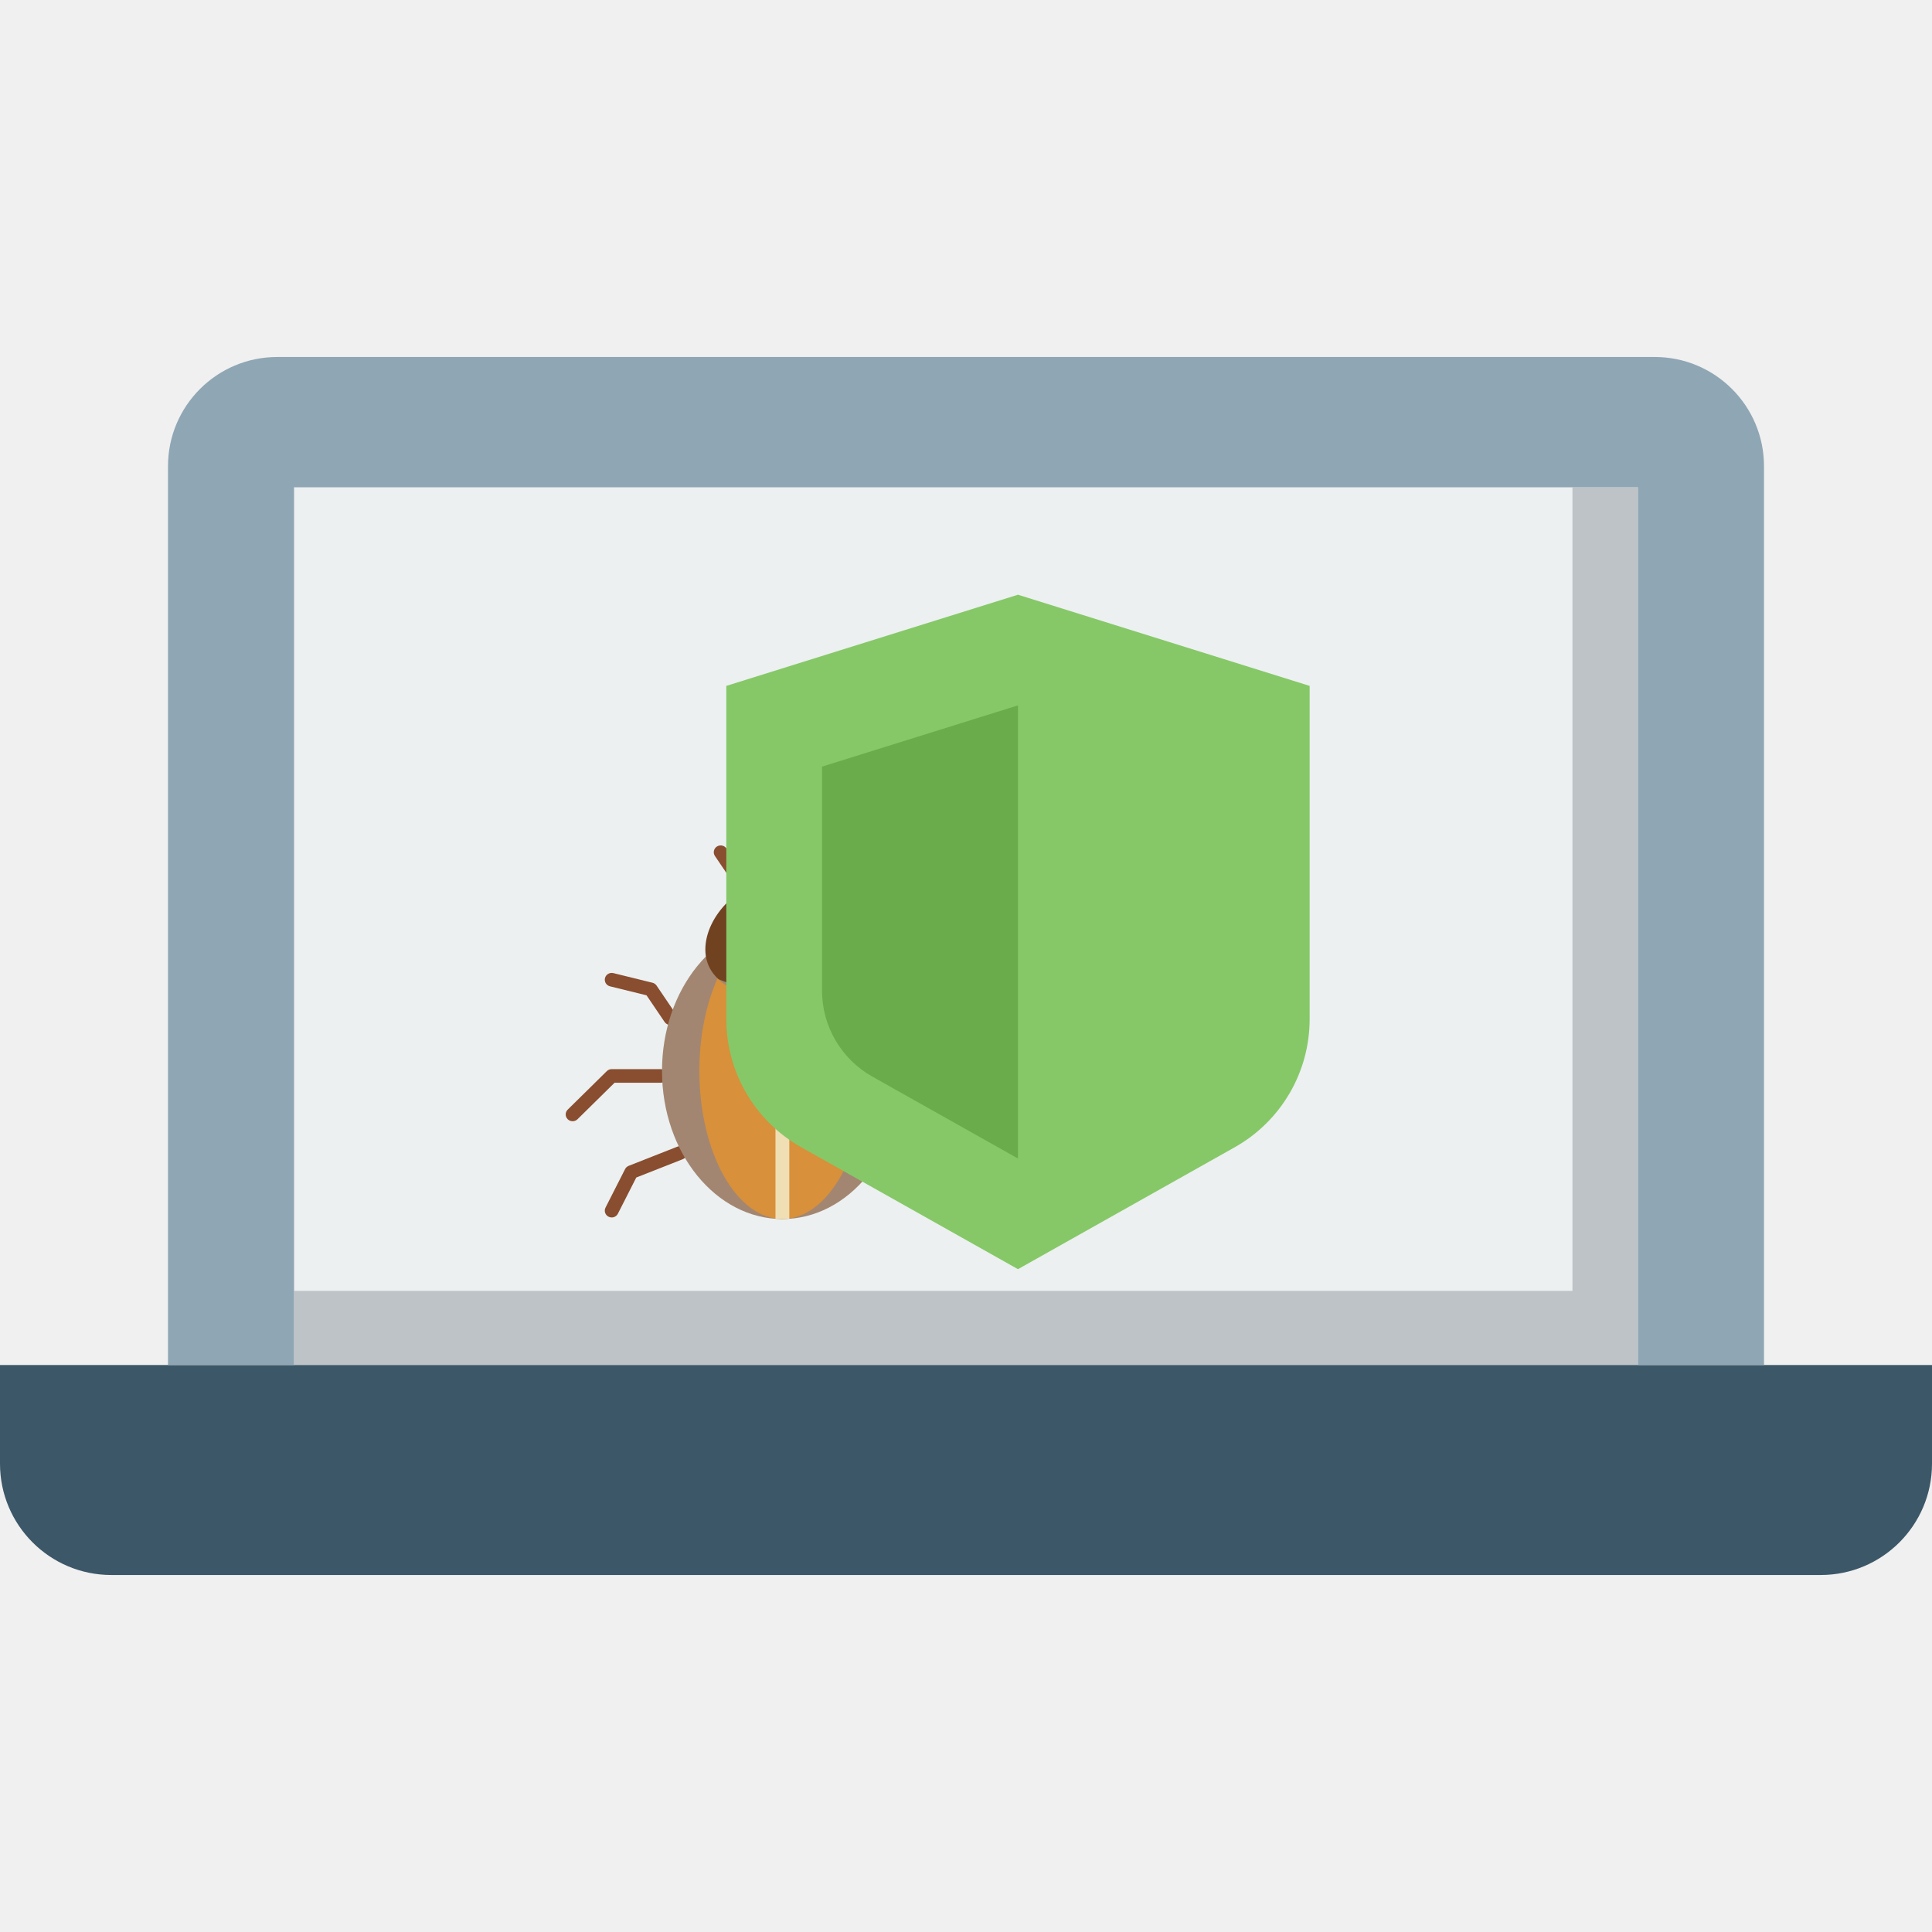
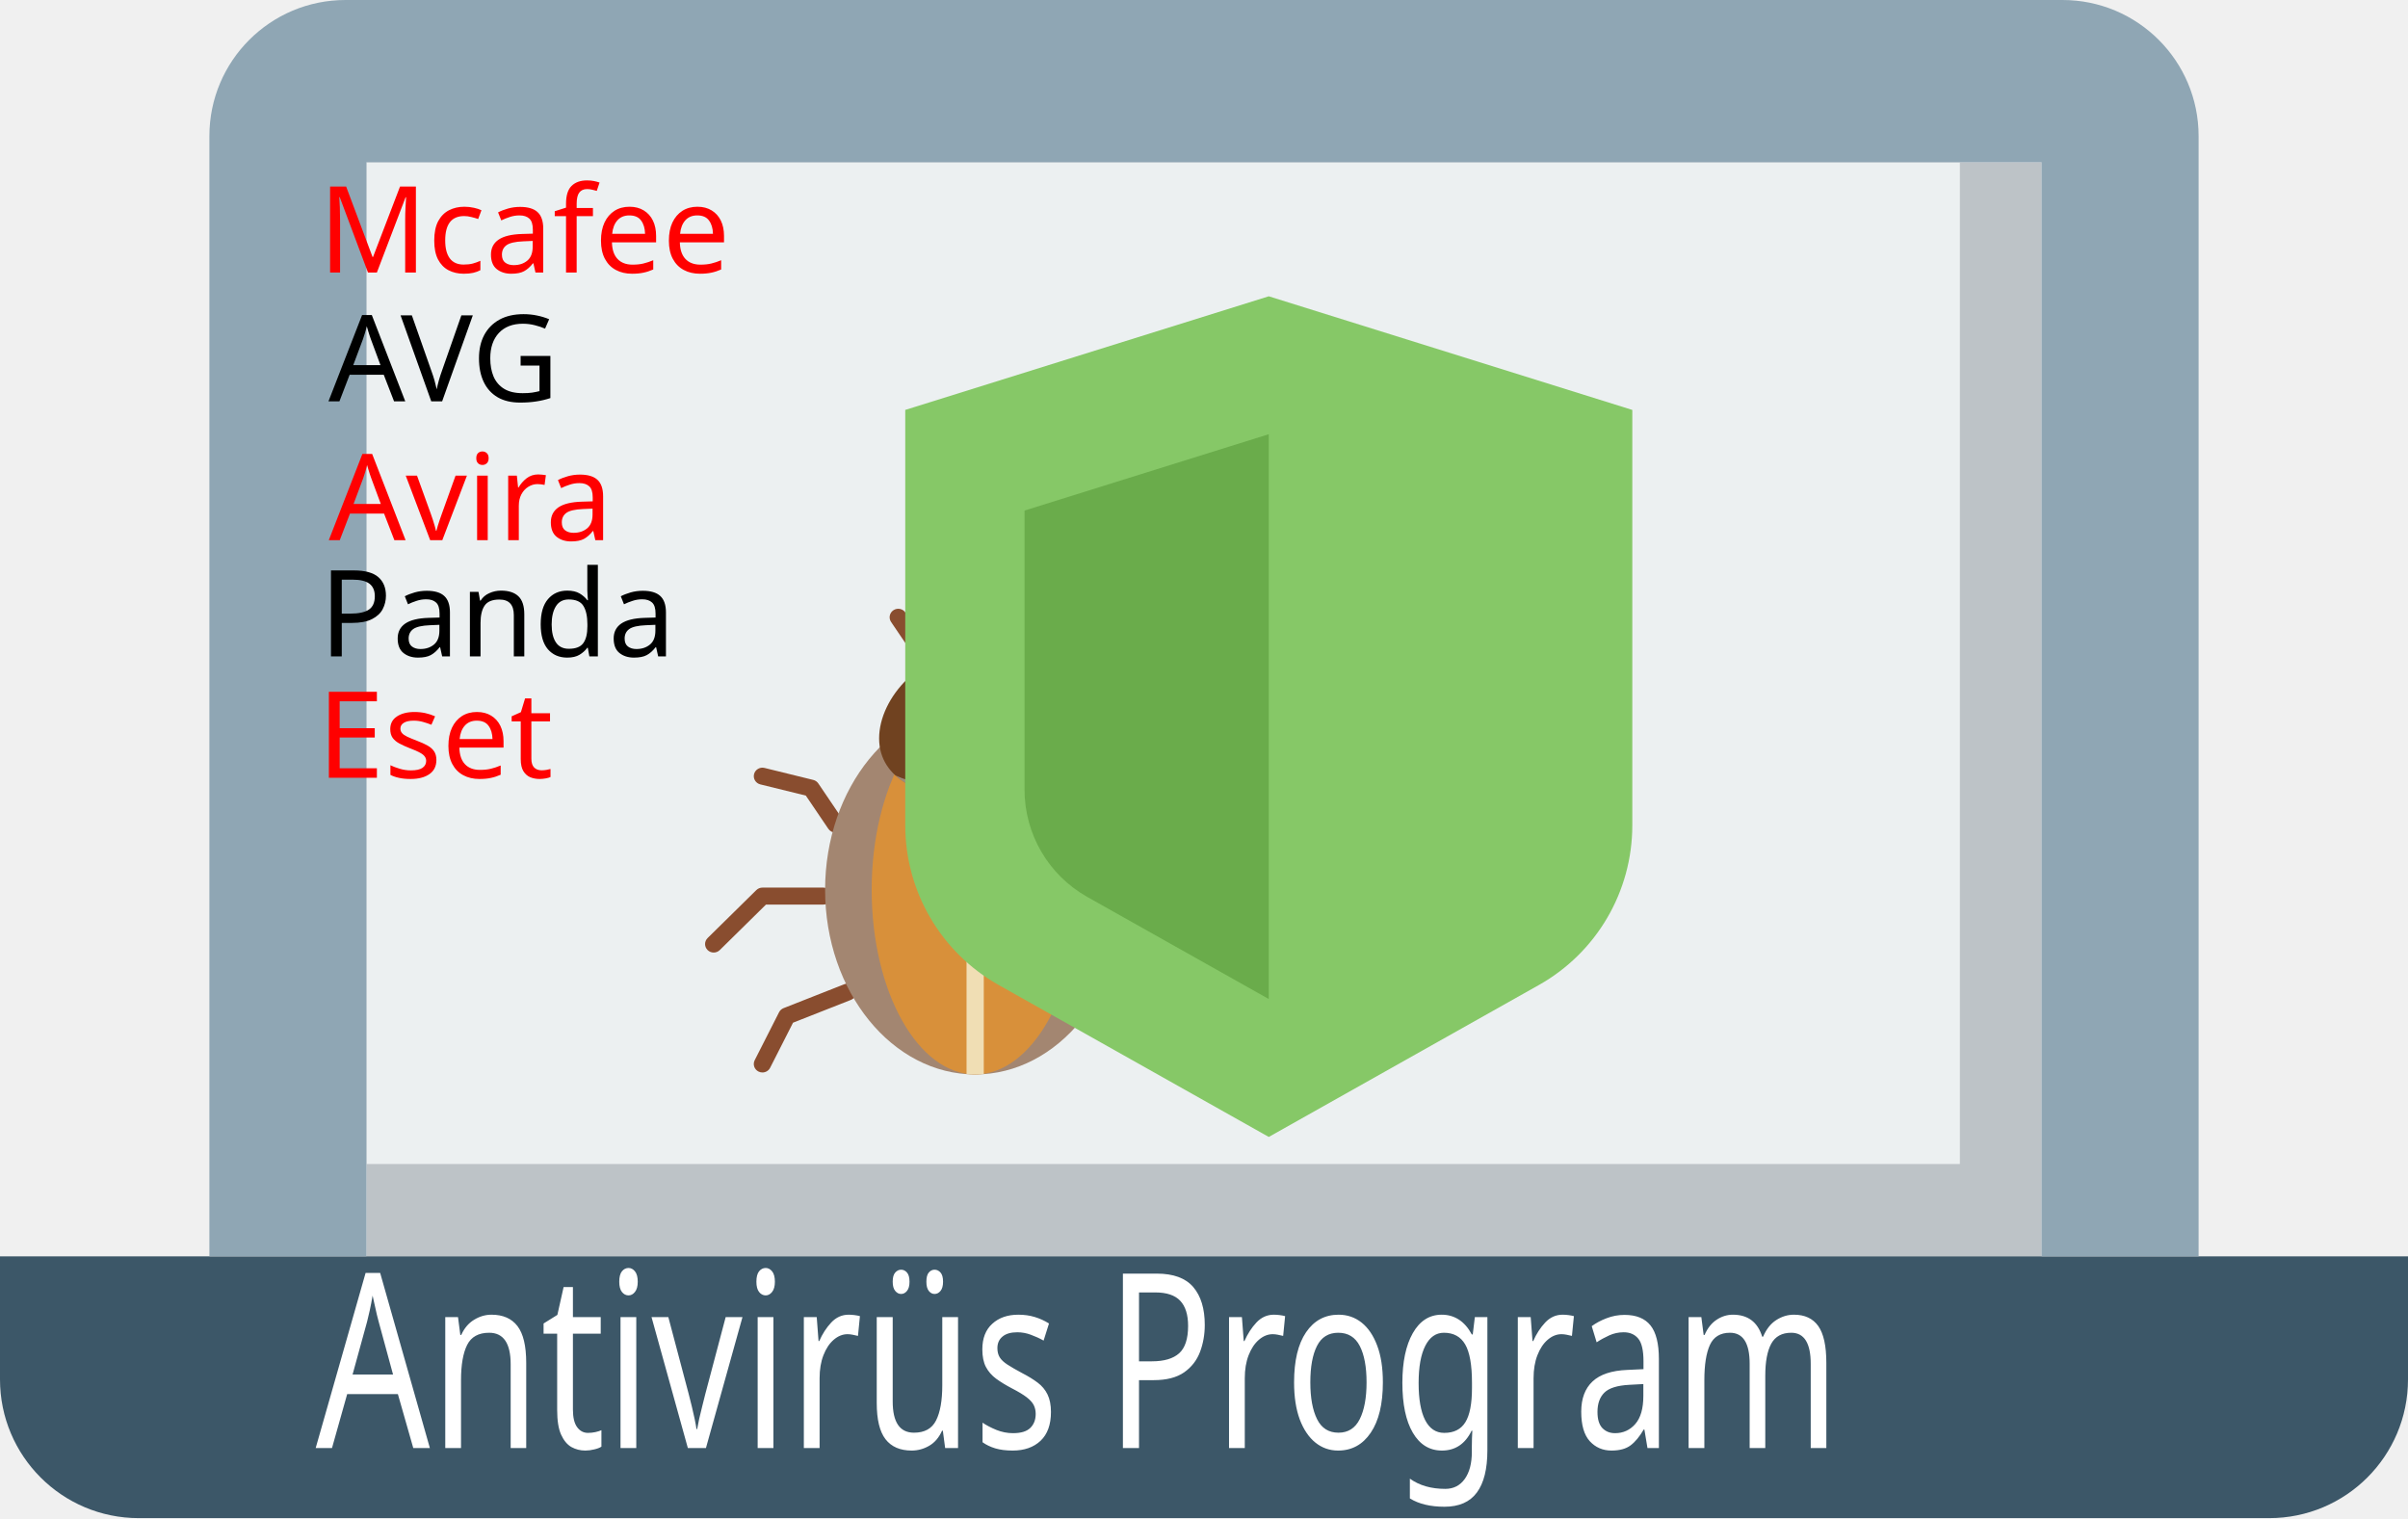
- <svg xmlns="http://www.w3.org/2000/svg" height="800px" width="800px" version="1.1" id="Capa_1" viewBox="0 0 460 460" xml:space="preserve">
+ <svg xmlns="http://www.w3.org/2000/svg" height="504.348" width="800" version="1.1" id="Capa_1" viewBox="0 0 460 290" xml:space="preserve">
  <defs id="defs18" />
-   <g id="XMLID_1445_">
+   <g id="XMLID_1445_" transform="translate(0,-85)">
    <g id="XMLID_1260_">
-       <polyline id="XMLID_2403_" style="fill:#BDC3C7;" points="70,325 70,116 390,116 390,325   " />
+       <polyline id="XMLID_2403_" style="fill:#bdc3c7" points="70,325 70,116 390,116 390,325   " />
    </g>
    <g id="XMLID_21_">
-       <polyline id="XMLID_2622_" style="fill:#ECF0F1;" points="70,307.354 70,116 374.395,116 374.395,307.354   " />
+       <polyline id="XMLID_2622_" style="fill:#ecf0f1" points="70,307.354 70,116 374.395,116 374.395,307.354   " />
    </g>
    <g id="XMLID_1259_">
-       <path id="XMLID_2402_" style="fill:#3C5768;" d="M26.5,375h407c14.636,0,26.5-11.864,26.5-26.5V325H0v23.5    C0,363.136,11.864,375,26.5,375z" />
+       <path id="XMLID_2402_" style="fill:#3c5768" d="m 26.5,375 h 407 c 14.636,0 26.5,-11.864 26.5,-26.5 V 325 H 0 v 23.5 C 0,363.136 11.864,375 26.5,375 Z" />
    </g>
    <g id="XMLID_1258_">
-       <path id="XMLID_2401_" style="fill:#8FA6B4;" d="M394,85H66c-14.359,0-26,11.641-26,26v214h30V116h320v209h30V111    C420,96.641,408.359,85,394,85z" />
+       <path id="XMLID_2401_" style="fill:#8fa6b4" d="M 394,85 H 66 C 51.641,85 40,96.641 40,111 V 325 H 70 V 116 h 320 v 209 h 30 V 111 C 420,96.641 408.359,85 394,85 Z" />
    </g>
    <g id="XMLID_1178_">
		
	</g>
  </g>
-   <g id="XMLID_992_" transform="matrix(0.2243261,0,0,0.2208267,134.6893,194.9777)">
+   <g id="XMLID_992_" transform="matrix(0.2243261,0,0,0.2208267,134.6893,109.9776)">
    <g id="XMLID_897_">
      <path id="XMLID_3091_" style="fill:#894d2f" d="m 111.091,222.228 c -2.372,0 -4.7,-1.148 -6.114,-3.27 L 85.803,190.196 47.058,180.51 c -3.933,-0.983 -6.324,-4.968 -5.341,-8.901 0.983,-3.933 4.972,-6.325 8.901,-5.341 l 41.498,10.374 c 1.772,0.443 3.315,1.53 4.327,3.049 l 20.749,31.123 c 2.249,3.373 1.338,7.931 -2.036,10.179 -1.251,0.835 -2.666,1.235 -4.065,1.235 z" />
    </g>
    <g id="XMLID_899_">
      <path id="XMLID_3090_" style="fill:#894d2f" d="m 7.341,325.97 c -1.879,0 -3.757,-0.717 -5.19,-2.15 -2.867,-2.866 -2.867,-7.514 0,-10.381 l 41.497,-41.498 c 1.376,-1.377 3.243,-2.15 5.19,-2.15 h 51.872 c 4.054,0 7.34,3.286 7.34,7.34 0,4.054 -3.286,7.34 -7.34,7.34 H 51.878 L 12.531,323.82 c -1.433,1.433 -3.312,2.15 -5.19,2.15 z" />
    </g>
    <g id="XMLID_900_">
      <path id="XMLID_3089_" style="fill:#894d2f" d="m 48.832,429.715 c -1.103,0 -2.223,-0.249 -3.277,-0.777 -3.626,-1.813 -5.096,-6.222 -3.283,-9.848 l 20.749,-41.497 c 0.804,-1.608 2.17,-2.865 3.839,-3.533 l 51.872,-20.749 c 3.766,-1.508 8.037,0.326 9.542,4.089 1.506,3.764 -0.325,8.036 -4.089,9.542 l -49.281,19.713 -19.501,39.001 c -1.286,2.572 -3.878,4.059 -6.571,4.059 z" />
    </g>
    <g id="XMLID_903_">
      <path id="XMLID_3088_" style="fill:#894d2f" d="m 348.909,222.228 c -1.399,0 -2.814,-0.4 -4.065,-1.234 -3.373,-2.248 -4.285,-6.806 -2.036,-10.179 l 20.749,-31.123 c 1.013,-1.52 2.556,-2.607 4.327,-3.049 l 41.497,-10.374 c 3.929,-0.984 7.919,1.407 8.902,5.341 0.983,3.933 -1.408,7.918 -5.341,8.901 l -38.745,9.686 -19.175,28.762 c -1.413,2.121 -3.741,3.268 -6.113,3.269 z" />
    </g>
    <g id="XMLID_902_">
      <path id="XMLID_3087_" style="fill:#894d2f" d="m 452.659,325.97 c -1.879,0 -3.757,-0.716 -5.191,-2.15 L 408.121,284.472 H 359.29 c -4.054,0 -7.34,-3.286 -7.34,-7.34 0,-4.054 3.286,-7.34 7.34,-7.34 h 51.871 c 1.947,0 3.814,0.773 5.191,2.15 l 41.497,41.498 c 2.866,2.866 2.866,7.514 0,10.381 -1.432,1.432 -3.312,2.149 -5.19,2.149 z" />
    </g>
    <g id="XMLID_901_">
      <path id="XMLID_3086_" style="fill:#894d2f" d="m 411.168,429.715 c -2.692,0 -5.285,-1.487 -6.571,-4.059 l -19.501,-39.001 -49.28,-19.713 c -3.764,-1.505 -5.595,-5.777 -4.09,-9.542 1.505,-3.765 5.781,-5.596 9.542,-4.089 l 51.871,20.749 c 1.67,0.668 3.036,1.924 3.839,3.533 l 20.749,41.497 c 1.813,3.626 0.343,8.035 -3.282,9.848 -1.054,0.527 -2.174,0.777 -3.277,0.777 z" />
    </g>
    <g id="XMLID_906_">
      <path id="XMLID_3085_" style="fill:#894d2f" d="m 190.714,82.563 c -2.372,0 -4.7,-1.148 -6.114,-3.27 L 158.405,40 c -2.249,-3.373 -1.338,-7.931 2.036,-10.179 3.373,-2.248 7.931,-1.337 10.179,2.036 l 26.195,39.293 c 2.249,3.373 1.338,7.931 -2.036,10.179 -1.251,0.835 -2.666,1.234 -4.065,1.234 z" />
    </g>
    <g id="XMLID_904_">
      <path id="XMLID_3084_" style="fill:#894d2f" d="m 269.286,82.563 c -1.399,0 -2.814,-0.4 -4.065,-1.234 -3.373,-2.248 -4.285,-6.806 -2.036,-10.179 L 289.38,31.857 c 2.249,-3.373 6.807,-4.285 10.179,-2.036 3.373,2.248 4.285,6.806 2.036,10.179 L 275.4,79.293 c -1.414,2.122 -3.741,3.27 -6.114,3.27 z" />
    </g>
    <g id="XMLID_875_">
      <ellipse id="XMLID_1909_" style="fill:#a38671" cx="230" cy="271.686" rx="127.782" ry="159.727" />
    </g>
    <g id="XMLID_907_">
      <ellipse id="XMLID_1908_" style="fill:#d8903a" cx="230" cy="271.686" rx="88.124" ry="159.727" />
    </g>
    <path id="XMLID_2030_" style="fill:#f0deb4" d="m 230,185.76 c -4.054,0 -7.34,3.286 -7.34,7.34 v 238.044 c 2.43,0.172 4.876,0.268 7.34,0.268 2.464,0 4.911,-0.096 7.34,-0.268 V 193.1 c 0,-4.054 -3.286,-7.34 -7.34,-7.34 z" />
    <g id="XMLID_898_">
      <path id="XMLID_1907_" style="fill:#704220" d="m 148.22,140.71 c 0,-35.462 36.614,-76.03 81.78,-76.03 45.166,0 81.78,40.568 81.78,76.03 0,35.462 -36.614,52.39 -81.78,52.39 -45.166,0 -81.78,-16.928 -81.78,-52.39 z" />
    </g>
    <path id="XMLID_2032_" style="opacity:0.49;fill:#d0d5d9" d="m 265.758,73.447 c 18.272,15.056 29.93,36.688 29.93,56.698 0,35.462 -36.614,52.39 -81.78,52.39 -19.673,0 -37.719,-3.214 -51.828,-9.77 14.682,13.687 39.62,20.335 67.92,20.335 45.166,0 81.78,-16.928 81.78,-52.39 0,-25.395 -18.777,-53.404 -46.022,-67.263 z" />
  </g>
-   <g id="g384" transform="translate(12.37477,5.145393)">
+   <g id="g384" transform="translate(12.37477,-79.85461)">
    <g id="XMLID_1101_">
      <path id="XMLID_2400_" style="fill:#86c867" d="M 281.608,268.011 230,297.04 178.392,268.01 c -11.018,-6.198 -17.837,-17.857 -17.837,-30.499 V 158.16 L 230,136.454 l 69.445,21.707 v 79.351 c 0,12.642 -6.818,24.301 -17.837,30.499 z" />
    </g>
    <path id="XMLID_2399_" style="fill:#6aac4b" d="M 230,270.694 195.326,251.19 c -7.403,-4.164 -11.984,-11.997 -11.984,-20.491 V 177.385 L 230,162.8 Z" />
  </g>
+   <text xml:space="preserve" style="font-size:39.947px;font-family:sans-serif;-inkscape-font-specification:sans-serif;text-align:center;text-anchor:middle;fill:#ffffff;stroke-width:0.749" x="266.56" y="236.816" id="text879" transform="scale(0.8561101,1.168074)">
+     <tspan id="tspan877" style="font-size:39.947px;fill:#ffffff;stroke-width:0.749" x="266.56" y="236.816">Antivirüs Program</tspan>
+     <tspan style="font-size:13.8px;fill:#ffffff;stroke-width:0.749" x="266.56" y="286.75" id="tspan5507" />
+   </text>
+   <text xml:space="preserve" style="font-size:23px;font-family:sans-serif;-inkscape-font-specification:sans-serif;text-align:center;text-anchor:middle;fill:#000000;stroke-width:0.575" x="111.165" y="50.002" id="text937">
+     <tspan id="tspan935" style="font-size:23px;stroke-width:0.575" x="111.165" y="50.002" />
+     <tspan style="font-size:23px;stroke-width:0.575" x="111.165" y="78.752" id="tspan988"> </tspan>
+     <tspan style="font-size:23px;stroke-width:0.575" x="111.165" y="107.502" id="tspan993"> </tspan>
+     <tspan style="font-size:23px;stroke-width:0.575" x="111.165" y="136.252" id="tspan996"> </tspan>
+     <tspan style="font-size:23px;stroke-width:0.575" x="111.165" y="165.002" id="tspan1000" />
+   </text>
+   <text xml:space="preserve" style="font-size:23px;font-family:sans-serif;-inkscape-font-specification:sans-serif;text-align:center;text-anchor:middle;fill:#ff0000;stroke-width:0.575" x="109.125" y="52.057" id="text996">
+     <tspan id="tspan994" style="stroke-width:0.575" x="109.125" y="52.057">Mcafee</tspan>
+   </text>
+   <text xml:space="preserve" style="font-size:23px;font-family:sans-serif;-inkscape-font-specification:sans-serif;text-align:center;text-anchor:middle;fill:#000000;stroke-width:0.575" x="93.761" y="76.667" id="text1001">
+     <tspan id="tspan999" style="fill:#000000;stroke-width:0.575" x="93.761" y="76.667">AVG</tspan>
+   </text>
+   <text xml:space="preserve" style="font-size:23px;font-family:sans-serif;-inkscape-font-specification:sans-serif;text-align:center;text-anchor:middle;fill:#ff0000;stroke-width:0.575" x="98.907" y="103.193" id="text1005">
+     <tspan id="tspan1003" style="stroke-width:0.575" x="98.907" y="103.193">Avira</tspan>
+   </text>
+   <text xml:space="preserve" style="font-size:23px;font-family:sans-serif;-inkscape-font-specification:sans-serif;text-align:center;text-anchor:middle;fill:#000000;stroke-width:0.575" x="104.001" y="125.388" id="text1009">
+     <tspan id="tspan1007" style="stroke-width:0.575;fill:#000000" x="104.001" y="125.388">Panda</tspan>
+   </text>
+   <text xml:space="preserve" style="font-size:23px;font-family:sans-serif;-inkscape-font-specification:sans-serif;text-align:center;text-anchor:middle;fill:#ff0000;stroke-width:0.575" x="92.099" y="148.573" id="text1013">
+     <tspan id="tspan1011" style="stroke-width:0.575" x="92.099" y="148.573">Eset</tspan>
+   </text>
</svg>
